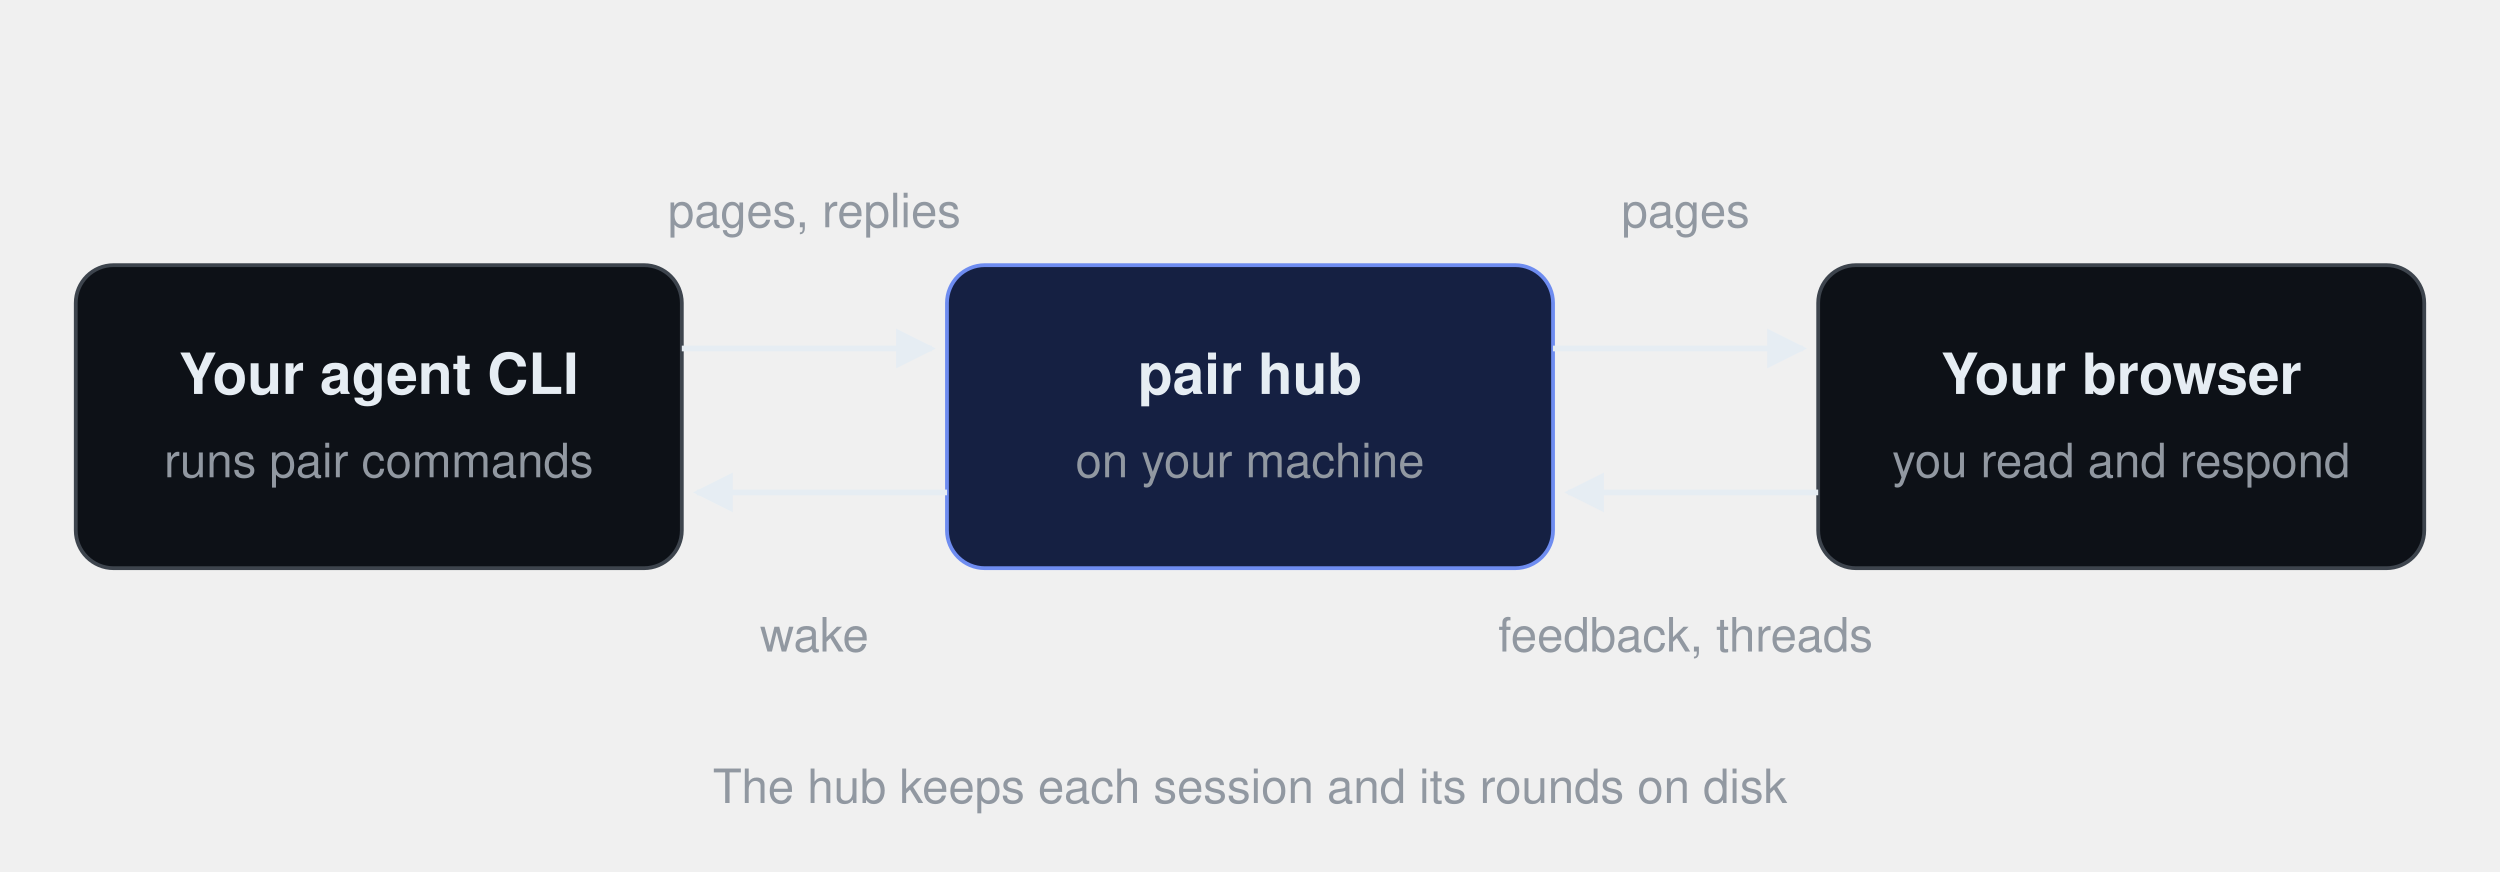
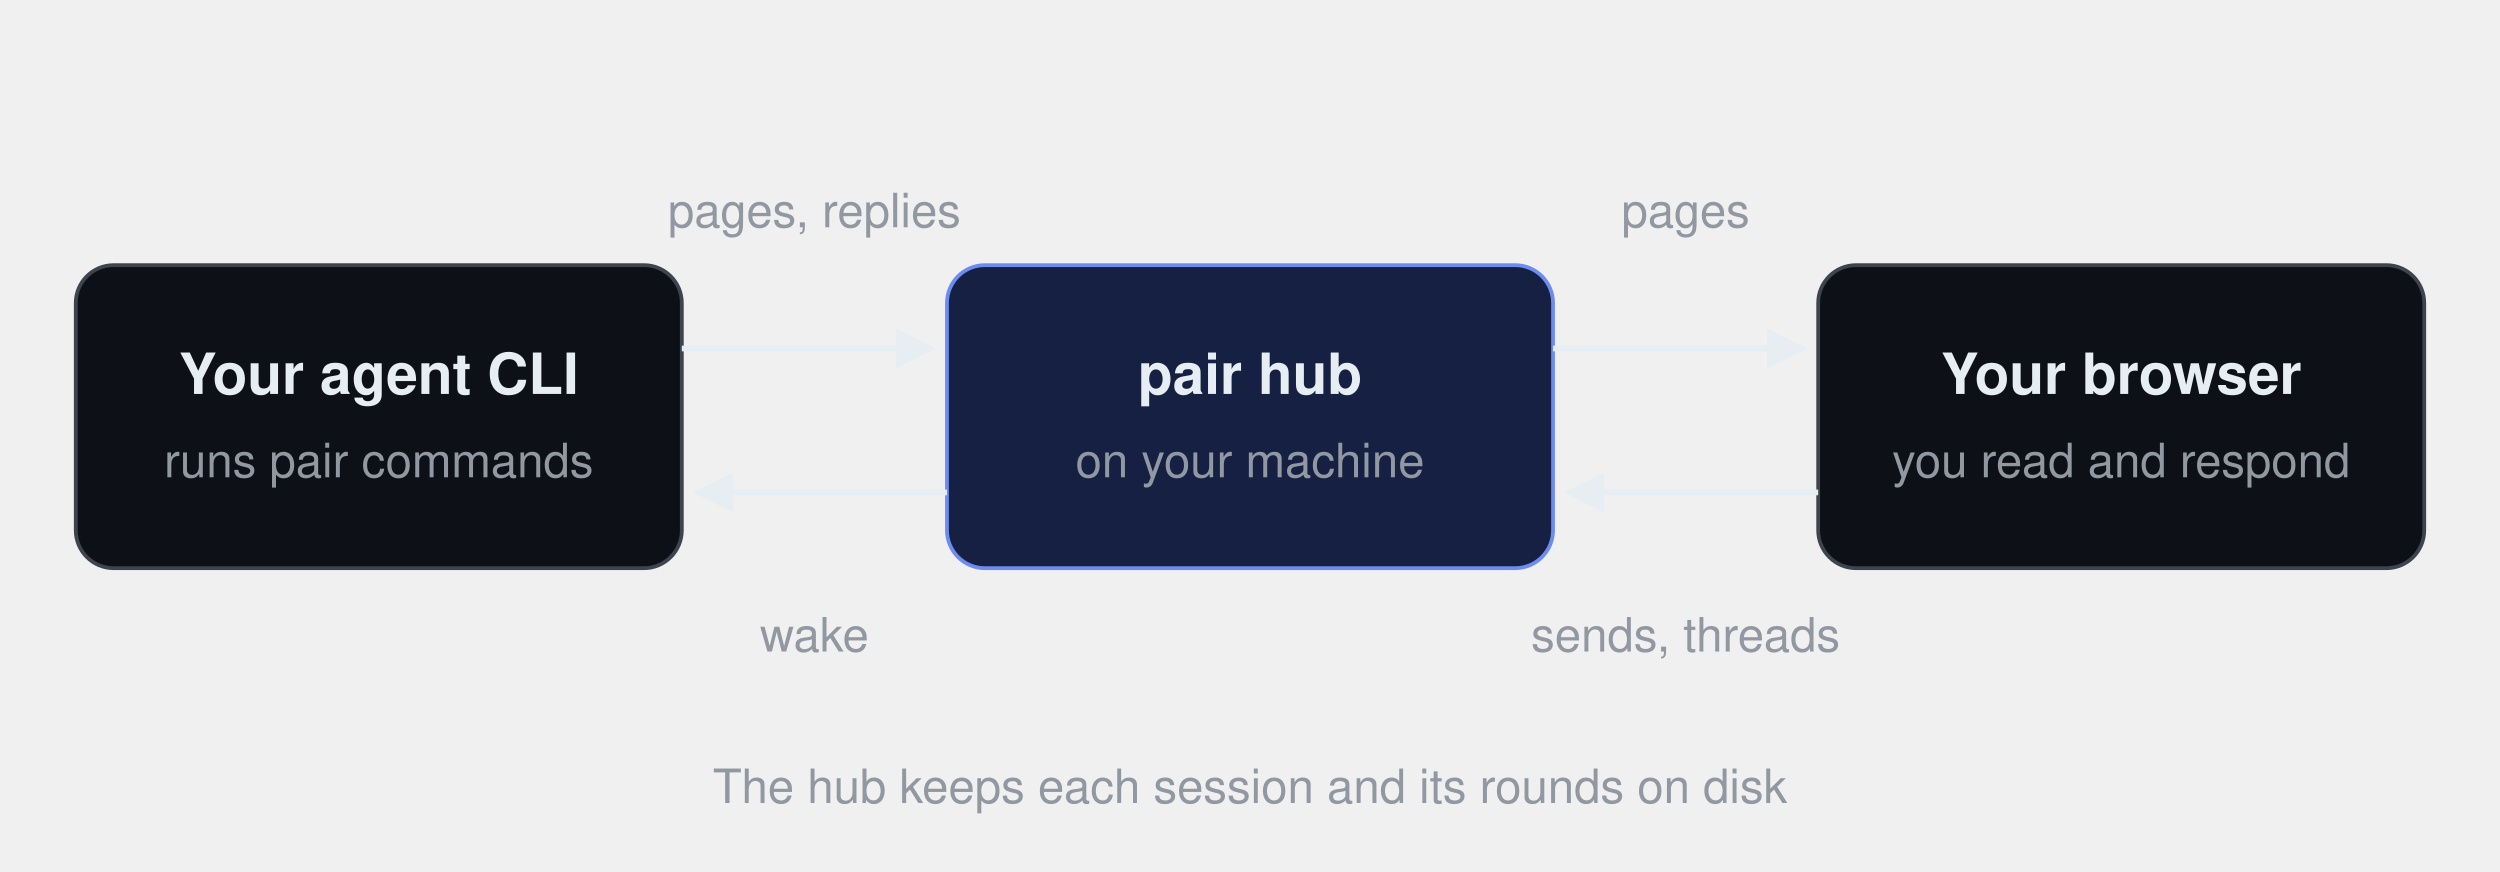
<svg xmlns="http://www.w3.org/2000/svg" viewBox="0 0 660 230" role="img" aria-label="What runs where: your agent CLI, the pair hub on your machine, and your browser">
  <style>
text{font-family:-apple-system,BlinkMacSystemFont,"Segoe UI",Helvetica,Arial,sans-serif;fill:#1f2328;text-anchor:middle;font-size:15px}
.t{font-weight:600}.s{font-size:12.5px;fill:#59636e}.l{text-anchor:start}
.line{fill:none;stroke:#1f2328;stroke-width:1.5}.head{fill:#1f2328}
.box{fill:#ffffff;stroke:#b8bec6}.round{fill:#eef2fd;stroke:#3a5bd9}.side{fill:none;stroke:#8c959f;stroke-dasharray:4 3}.dash{fill:none;stroke:#8c959f;stroke-width:1.5;stroke-dasharray:4 4}
text{fill:#e6edf3}.s{fill:#9198a1}.line{stroke:#e6edf3}.head{fill:#e6edf3}.box{fill:#0d1117;stroke:#3d444d}.round{fill:#152042;stroke:#6e8cf0}.side{stroke:#656c76}.dash{stroke:#656c76}
</style>
  <defs>
    <marker id="a" viewBox="0 0 10 10" refX="9" refY="5" markerWidth="7" markerHeight="7" orient="auto-start-reverse">
      <path d="M0,0 L10,5 L0,10 z" class="head" />
    </marker>
  </defs>
  <rect class="box" x="20" y="70" width="160" height="80" rx="10" />
  <text x="100" y="104" class="t">Your agent CLI</text>
  <text x="100" y="126" class="s">runs pair commands</text>
  <rect class="round" x="250" y="70" width="160" height="80" rx="10" />
  <text x="330" y="104" class="t">pair hub</text>
  <text x="330" y="126" class="s">on your machine</text>
  <rect class="box" x="480" y="70" width="160" height="80" rx="10" />
  <text x="560" y="104" class="t">Your browser</text>
  <text x="560" y="126" class="s">you read and respond</text>
  <path class="line" d="M180 92 H246" marker-end="url(#a)" />
  <text x="215" y="60" class="s">pages, replies</text>
  <path class="line" d="M250 130 H184" marker-end="url(#a)" />
  <text x="215" y="172" class="s">wake</text>
  <path class="line" d="M410 92 H476" marker-end="url(#a)" />
  <text x="445" y="60" class="s">pages</text>
  <path class="line" d="M480 130 H414" marker-end="url(#a)" />
-   <text x="445" y="172" class="s">feedback, threads</text>
+   <text x="445" y="172" class="s">sends, threads</text>
  <text x="330" y="212" class="s">The hub keeps each session and its rounds on disk</text>
</svg>
